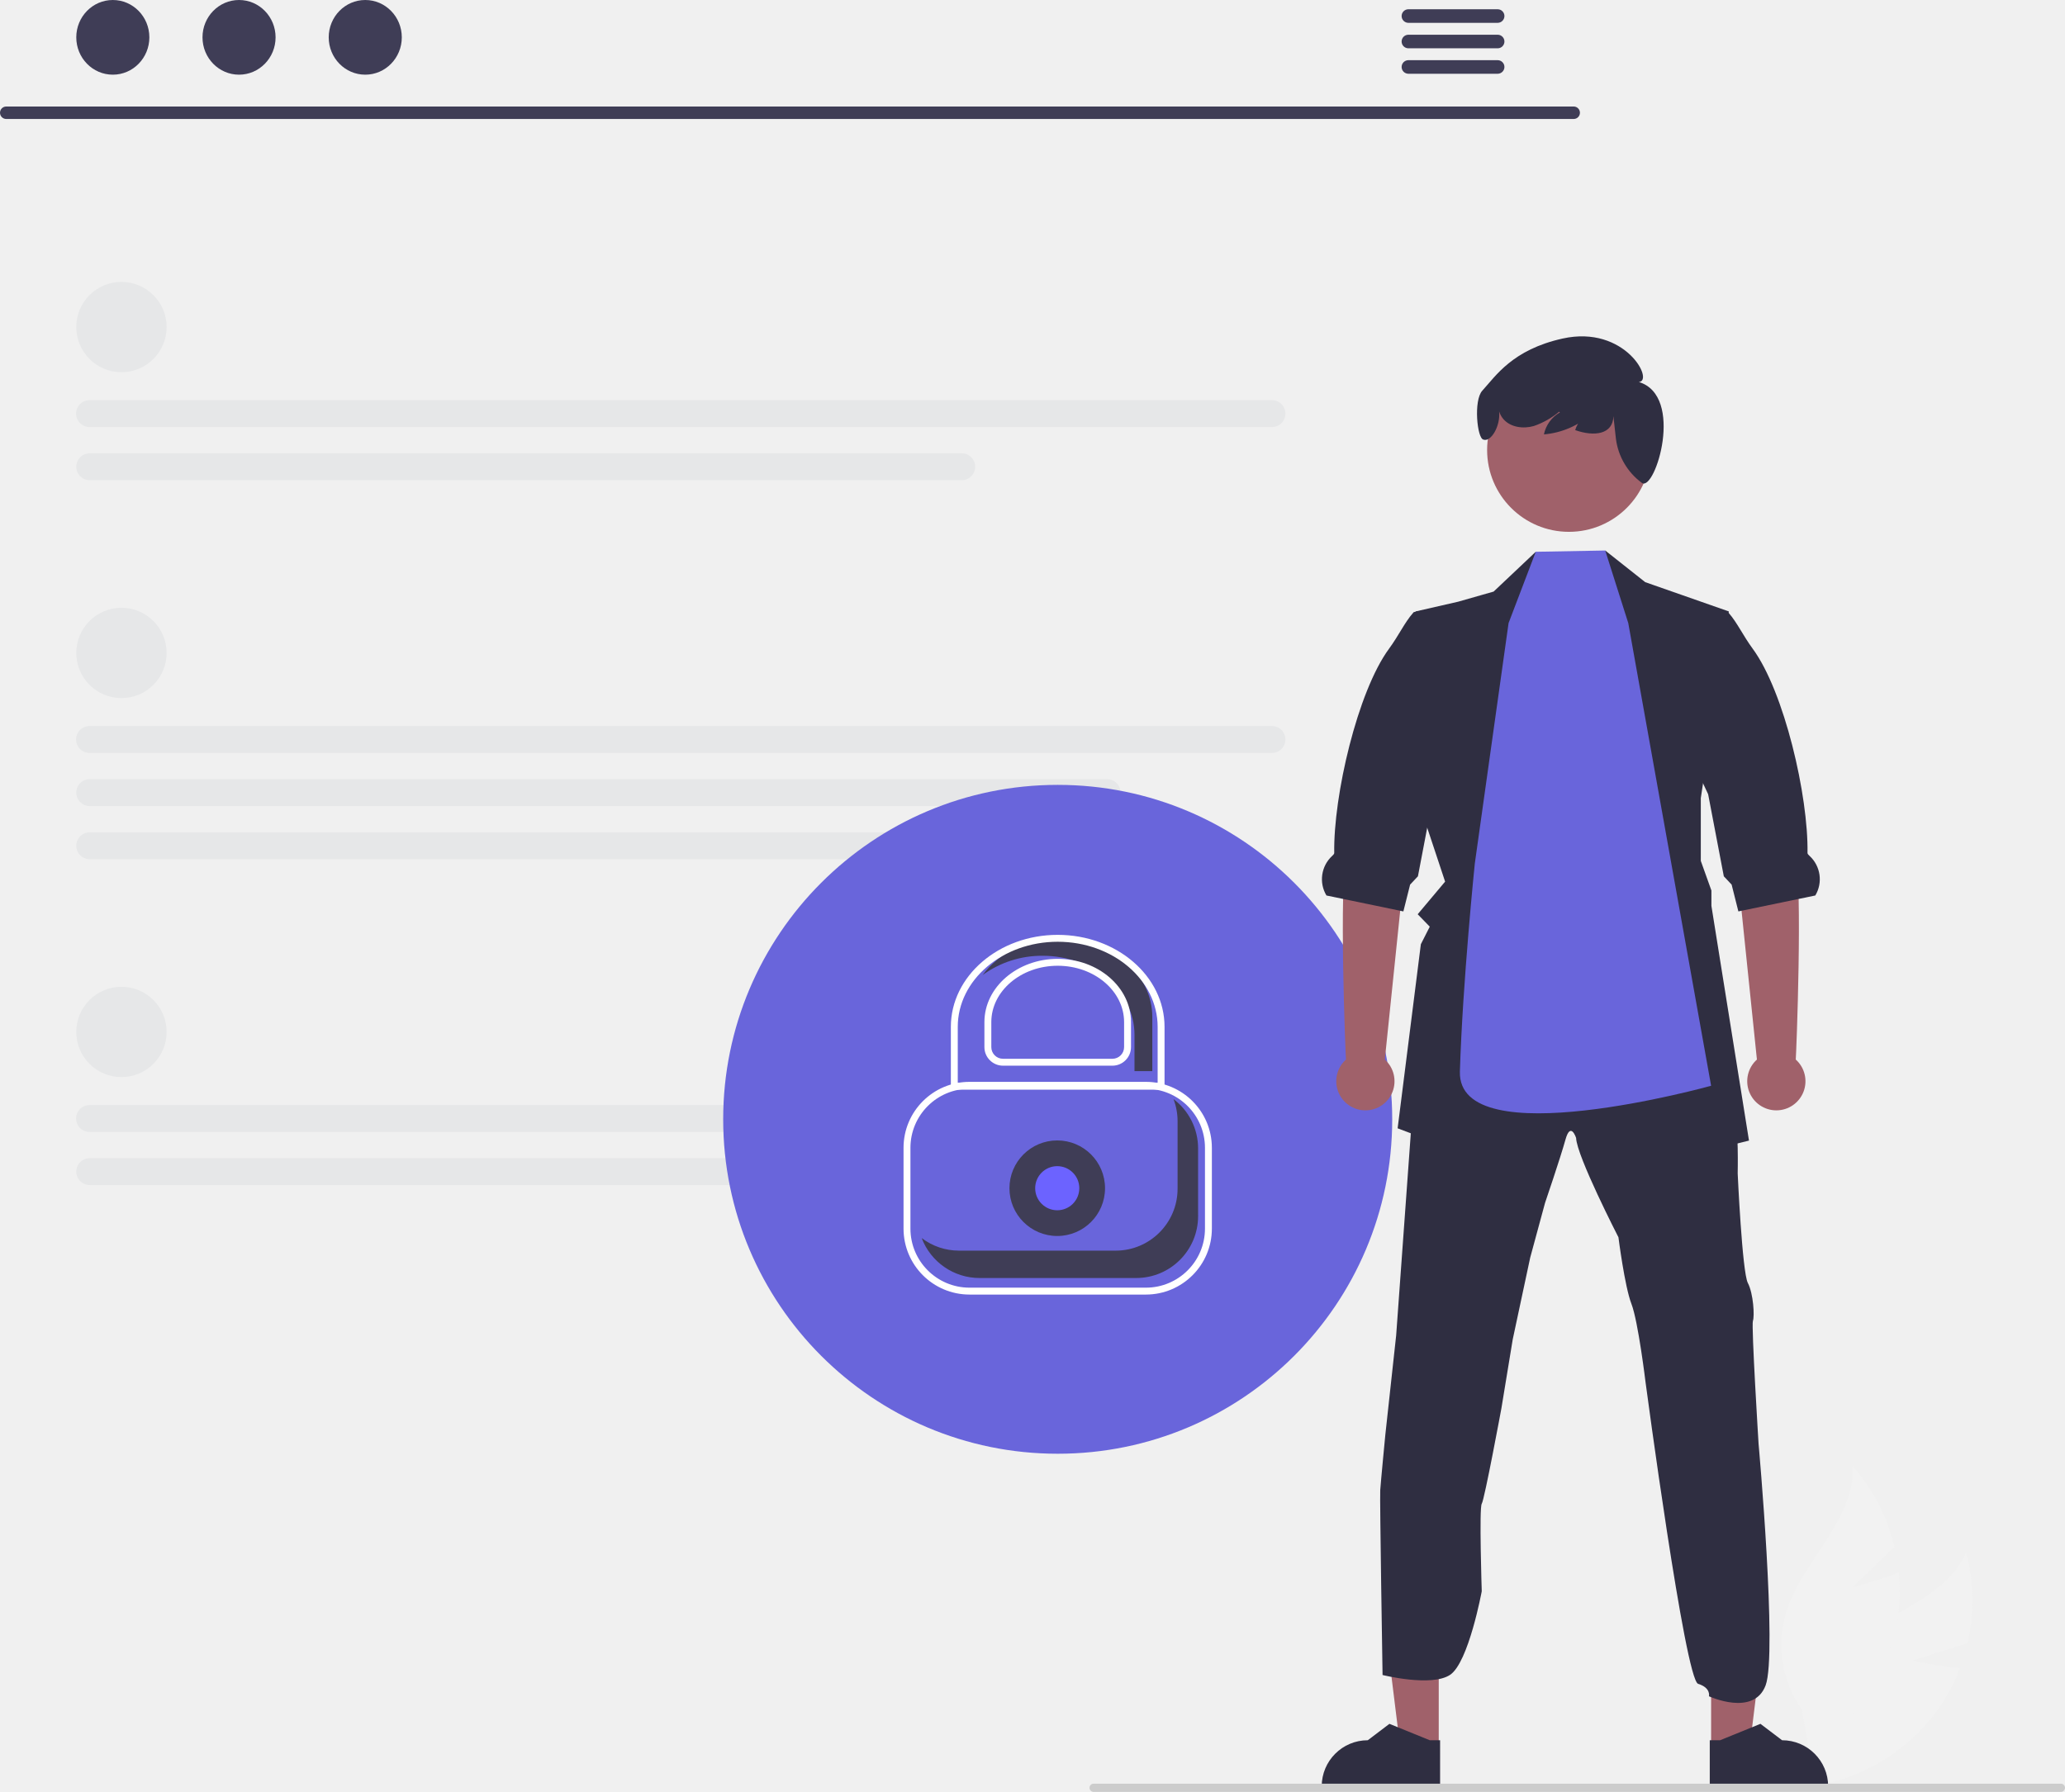
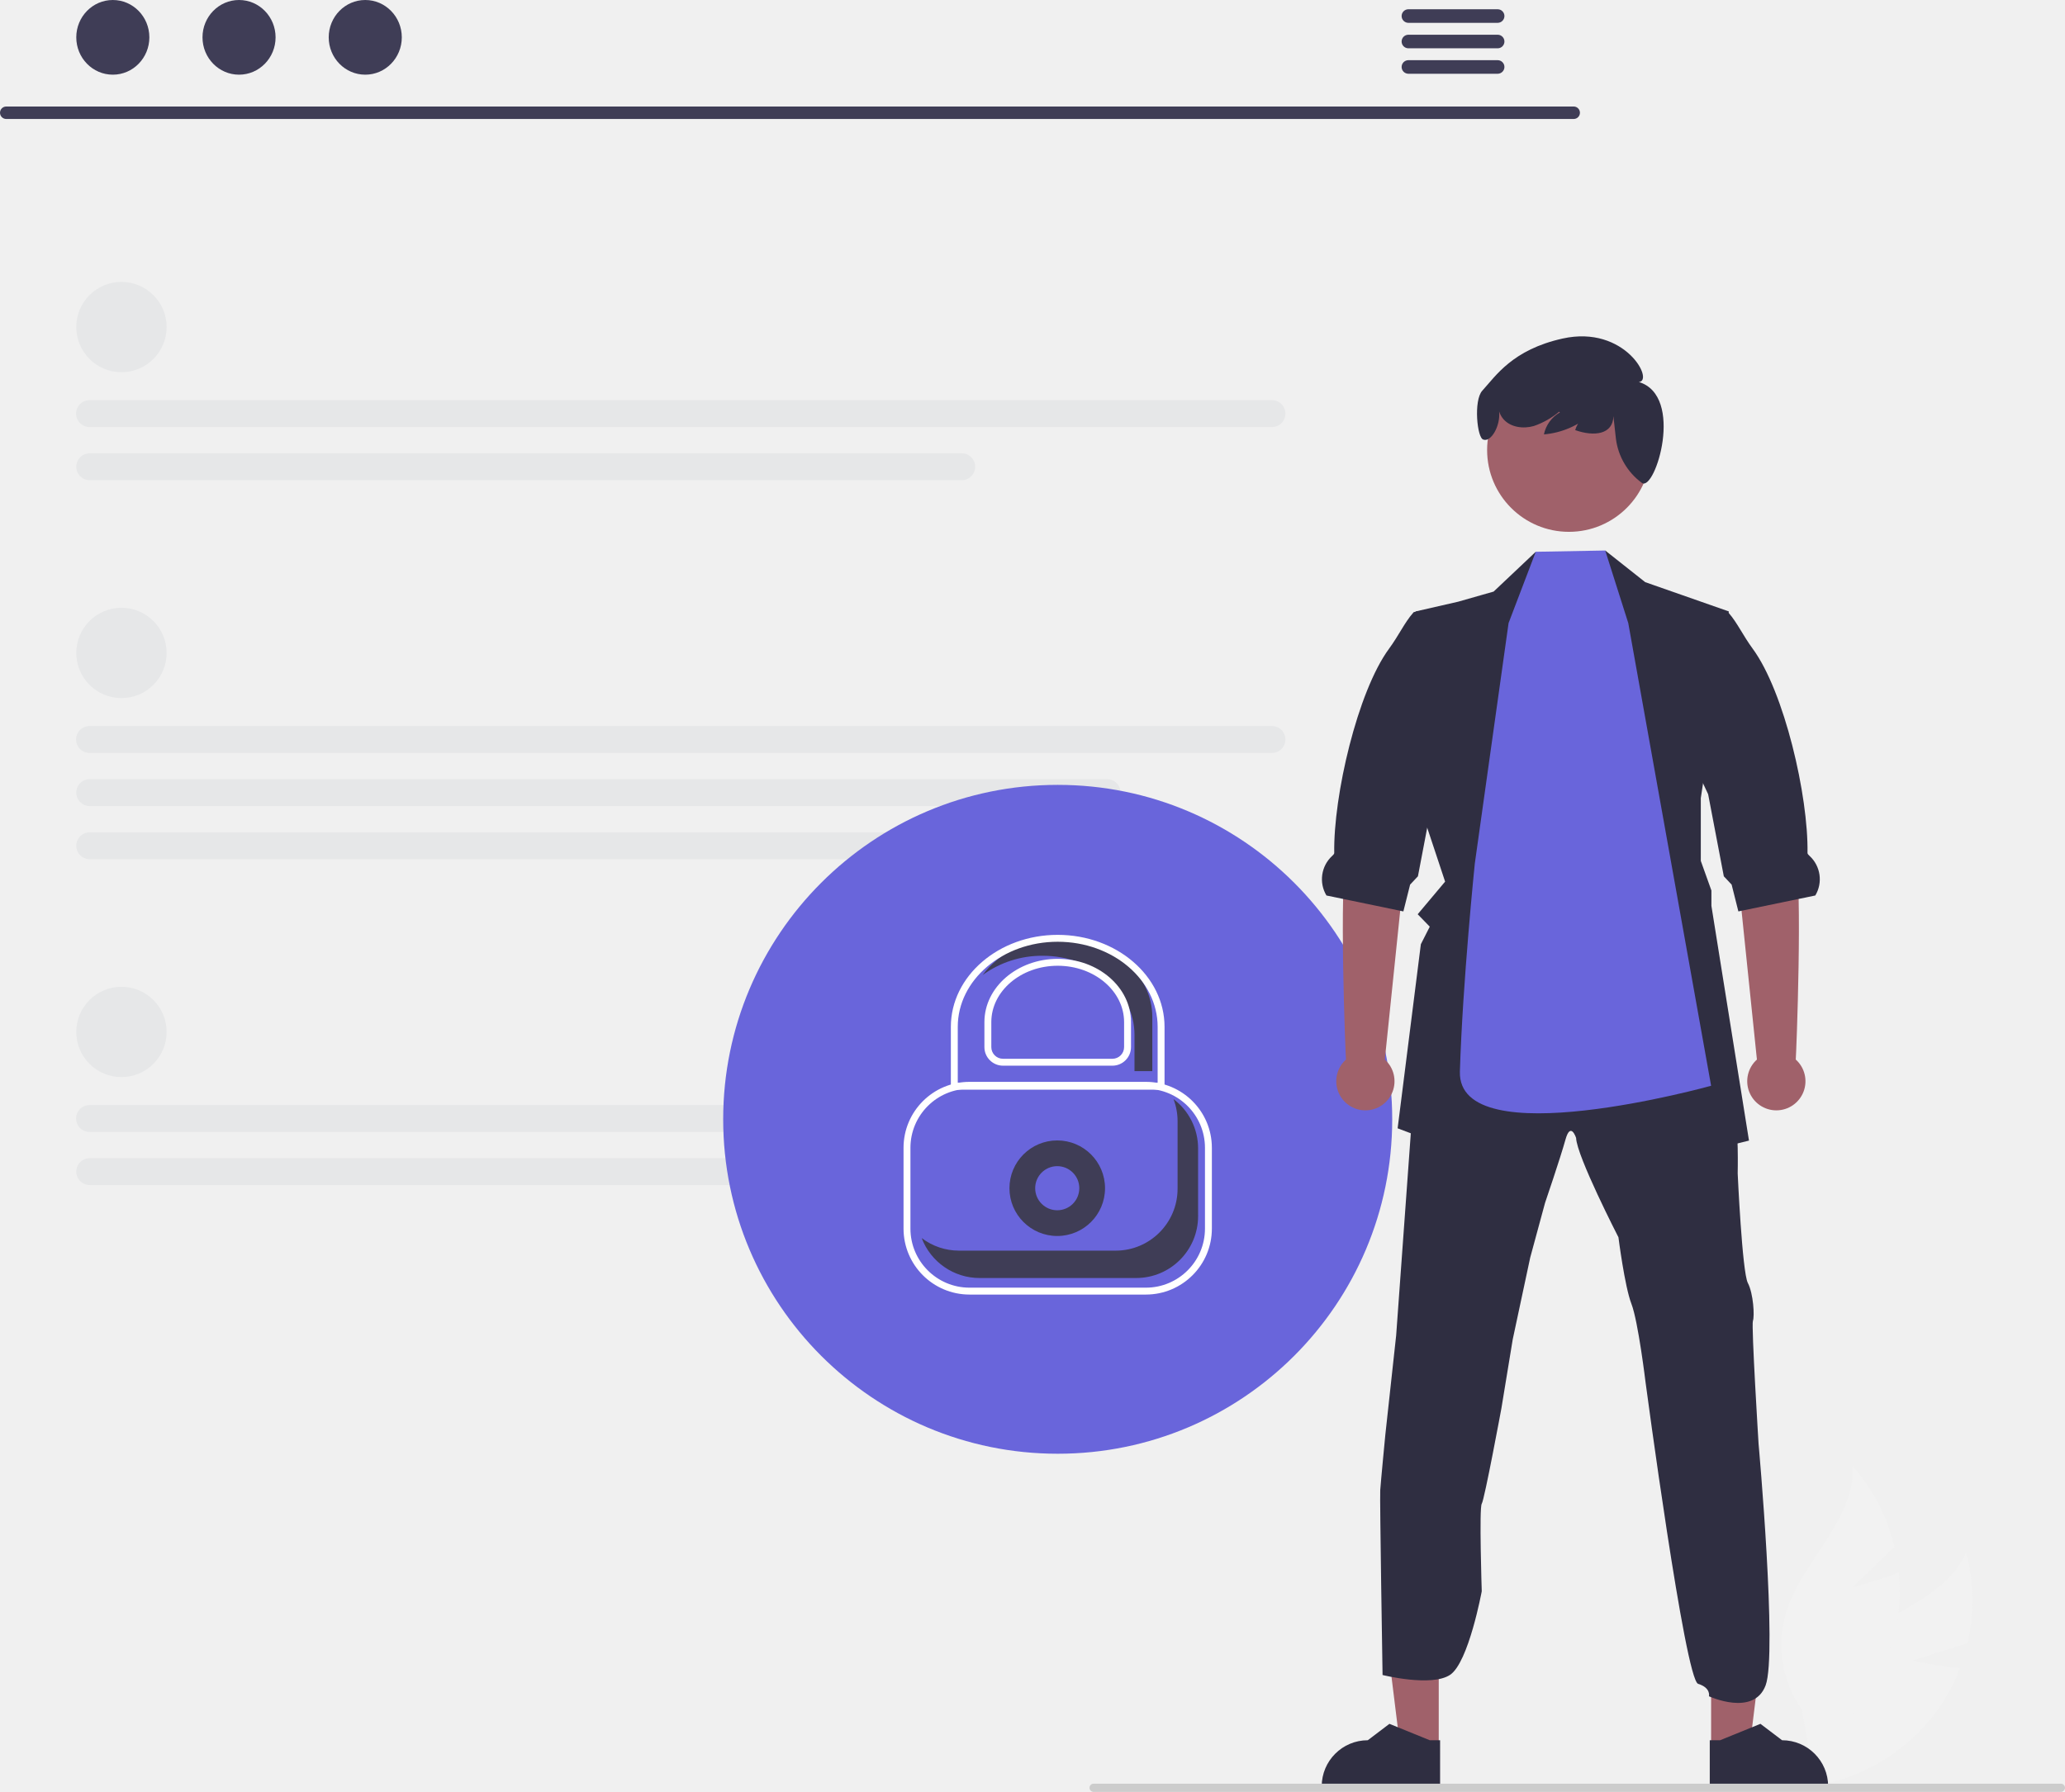
<svg xmlns="http://www.w3.org/2000/svg" width="598.383" height="519.366" viewBox="0 0 598.383 519.366" role="img" artist="Katerina Limpitsouni" source="https://undraw.co/">
  <path d="M854.374,671.404l16.119-5.113a54.561,54.561,0,0,0-.388-26.249c-6.476,14.399-25.475,17.926-36.3,29.419a32.819,32.819,0,0,0-8.395,27.179l-3.391,11.504a54.994,54.994,0,0,0,40.024-22.767,53.121,53.121,0,0,0,6.224-11.783C861.392,672.906,854.374,671.404,854.374,671.404Z" transform="translate(-300.3448 -190.0594)" fill="#f2f2f2" />
  <path d="M837.15,650.132l12.147-11.765A54.561,54.561,0,0,0,837.242,615.046c.625,15.775-14.806,27.406-19.369,42.52a32.819,32.819,0,0,0,4.607,28.071l2.095,11.809A54.994,54.994,0,0,0,850.245,659.218a53.121,53.121,0,0,0,.316-13.323C844.101,648.345,837.15,650.132,837.15,650.132Z" transform="translate(-300.3448 -190.0594)" fill="#f2f2f2" />
  <path d="M756.405,224.544H302.112a1.807,1.807,0,0,1,0-3.613H756.405a1.807,1.807,0,0,1,0,3.613Z" transform="translate(-300.3448 -190.0594)" fill="#3f3d56" />
  <ellipse cx="32.692" cy="10.823" rx="10.588" ry="10.823" fill="#3f3d56" />
  <ellipse cx="69.267" cy="10.823" rx="10.588" ry="10.823" fill="#3f3d56" />
  <ellipse cx="105.842" cy="10.823" rx="10.588" ry="10.823" fill="#3f3d56" />
  <path d="M734.384,192.742h-25.981a1.968,1.968,0,0,0,0,3.934h25.981a1.968,1.968,0,0,0,0-3.934Z" transform="translate(-300.3448 -190.0594)" fill="#3f3d56" />
  <path d="M734.384,200.126h-25.981a1.968,1.968,0,0,0,0,3.934h25.981a1.968,1.968,0,0,0,0-3.934Z" transform="translate(-300.3448 -190.0594)" fill="#3f3d56" />
  <path d="M734.384,207.501h-25.981a1.968,1.968,0,0,0,0,3.934h25.981a1.968,1.968,0,0,0,0-3.934Z" transform="translate(-300.3448 -190.0594)" fill="#3f3d56" />
  <circle cx="35.193" cy="94.795" r="13.089" fill="#e6e7e8" />
  <path d="M668.861,313.839H326.347a3.898,3.898,0,1,1,0-7.795h342.514a3.898,3.898,0,1,1,0,7.795Z" transform="translate(-300.3448 -190.0594)" fill="#e6e7e8" />
  <path d="M579.03,329.241H326.347a3.898,3.898,0,0,1,0-7.796H579.03a3.898,3.898,0,1,1,0,7.796Z" transform="translate(-300.3448 -190.0594)" fill="#e6e7e8" />
  <circle cx="35.193" cy="299.1" r="13.089" fill="#e6e7e8" />
  <path d="M668.861,518.144H326.347a3.898,3.898,0,1,1,0-7.795h342.514a4.359,4.359,0,0,1,4.114,4.198A3.849,3.849,0,0,1,668.861,518.144Z" transform="translate(-300.3448 -190.0594)" fill="#e6e7e8" />
  <path d="M579.03,533.546H326.347a3.898,3.898,0,0,1,0-7.796H579.03a3.898,3.898,0,1,1,0,7.796Z" transform="translate(-300.3448 -190.0594)" fill="#e6e7e8" />
  <circle cx="35.193" cy="189.247" r="13.089" fill="#e6e7e8" />
  <path d="M668.861,408.29H326.347a3.898,3.898,0,1,1,0-7.795h342.514a3.898,3.898,0,1,1,0,7.795Z" transform="translate(-300.3448 -190.0594)" fill="#e6e7e8" />
  <path d="M621.163,423.692H326.347a3.898,3.898,0,0,1,0-7.796H621.163a3.898,3.898,0,0,1,0,7.796Z" transform="translate(-300.3448 -190.0594)" fill="#e6e7e8" />
  <path d="M601.153,439.094H326.347a3.898,3.898,0,0,1,0-7.796H601.153a3.898,3.898,0,1,1,0,7.796Z" transform="translate(-300.3448 -190.0594)" fill="#e6e7e8" />
  <circle cx="306.495" cy="324.421" r="96.934" fill="#6965db" />
  <circle cx="306.361" cy="344.393" r="13.848" fill="#3f3d56" />
-   <circle cx="306.361" cy="344.393" r="6.391" fill="#6c63ff" />
+   <circle cx="306.361" cy="344.393" r="6.391" fill="#6965db" />
  <path d="M632.412,565.278h-51.144a19.123,19.123,0,0,1-19.102-19.101V522.728a19.123,19.123,0,0,1,19.102-19.102h51.144a19.123,19.123,0,0,1,19.101,19.102v23.449A19.122,19.122,0,0,1,632.412,565.278Zm-51.144-59.651a17.121,17.121,0,0,0-17.102,17.102v23.449A17.12,17.12,0,0,0,581.268,563.278h51.144a17.12,17.12,0,0,0,17.101-17.101V522.728a17.121,17.121,0,0,0-17.101-17.102Z" transform="translate(-300.3448 -190.0594)" fill="#fff" />
  <path d="M578.238,552.549h45.395a17.943,17.943,0,0,0,17.943-17.943V514.983a17.863,17.863,0,0,0-1.184-6.365,17.895,17.895,0,0,1,7.131,14.295v19.624a17.943,17.943,0,0,1-17.943,17.943H584.186a17.933,17.933,0,0,1-16.759-11.577A17.84,17.84,0,0,0,578.238,552.549Z" transform="translate(-300.3448 -190.0594)" fill="#3f3d56" />
  <polygon points="416.909 506.542 405.755 506.541 400.448 463.514 416.912 463.515 416.909 506.542" fill="#a0616a" />
  <path d="M717.647,708.238l-34.303-.001v-.434a13.352,13.352,0,0,1,13.352-13.351h.001l6.266-4.754,11.691,4.754,2.994 0Z" transform="translate(-300.3448 -190.0594)" fill="#2f2e41" />
  <polygon points="495.838 506.542 506.993 506.541 512.3 463.514 495.836 463.515 495.838 506.542" fill="#a0616a" />
  <path d="M795.79,708.238l34.303-.001v-.434a13.352,13.352,0,0,0-13.352-13.351h-.001l-6.266-4.754L798.784,694.452l-2.994 0Z" transform="translate(-300.3448 -190.0594)" fill="#2f2e41" />
  <path d="M700.302,621.955c.165-2.455,1.475-16.033,1.475-16.033l3.138-28.795,5.53-76.328.361-4.997,28.967-5.561,19.798-9.491,23.531,7.522,18.323,6.871s.031,2.941.173,6.495c.188,4.651.518,10.354,1.302,11.836,1.31,2.62.98,16.684.98,16.684s1.302,28.614,2.941,31.752,1.969,9.671,1.475,10.981,1.639,35.674,1.639,35.674,5.476,60.811,2.04,69.98-16.418,3.163-16.418,3.163.627-2.447-3.138-3.6-15.233-87.38-15.233-87.38-2.133-17.68-4.094-22.747-3.765-19.304-3.765-19.304-12.111-23.563-12.268-28.802c0,0-1.584-4.902-3.083.494s-5.914,18.323-5.914,18.323l-4.306,15.876L738.69,578.289l-3.279,19.97s-4.91,26.504-5.695,27.649,0,25.359,0,25.359-3.796,20.621-9.162,24.222-19.58.057-19.58.057S700.137,624.411,700.302,621.955Z" transform="translate(-300.3448 -190.0594)" fill="#2f2e41" />
  <polygon points="412.315 236.13 418.755 255.528 410.809 264.987 414.308 268.588 411.727 273.678 404.997 327.032 441.894 341.025 454.319 325.447 464.116 341.025 506.81 330.593 495.922 262.556 495.922 258.108 492.848 249.519 492.848 231.337 500.966 177.215 476.736 168.728 465.151 159.559 461.402 172.454 445.44 169.615 445.024 159.927 432.811 171.466 422.527 174.399 410.213 177.215 408.644 181.137 411.781 180.353 411.272 231.377 412.315 236.13" fill="#2f2e41" />
  <path d="M701.631,497.164l6.197-59.982,1.636-24.687L692.119,409.359s.687,17.652-1.585,27.611c-2.242,9.828-.297,58.877-.159,60.188a8.439,8.439,0,1,0,11.256.005Z" transform="translate(-300.3448 -190.0594)" fill="#a0616a" />
  <path d="M684.713,449.611l4.824.996,16.55,3.428.918.188,1.953-7.765,2.267-2.416,4.314-22.606.227-1.177,6.518-13.931,4.51-41.87-16.77,3.012c-.086.086-.165.18-.243.275-2.408,2.73-4.126,6.526-6.934,10.346-9.138,12.432-16.15,42.639-15.875,59.189.008.267-.267.557-.596.855A9.18,9.18,0,0,0,684.713,449.611Z" transform="translate(-300.3448 -190.0594)" fill="#2f2e41" />
  <path d="M809.453,497.164l-6.197-59.982-1.636-24.687,17.345-3.136s-.687,17.652,1.585,27.611c2.242,9.828.297,58.877.159,60.188a8.439,8.439,0,1,1-11.256.005Z" transform="translate(-300.3448 -190.0594)" fill="#a0616a" />
  <path d="M826.372,449.611l-4.824.996-16.55,3.428-.918.188-1.953-7.765-2.267-2.416L795.545,421.436l-.227-1.177-6.518-13.931,1.49-41.87,10.77,3.012c.086.086.165.18.243.275,2.408,2.73,4.126,6.526,6.934,10.346,9.138,12.432,16.15,42.639,15.875,59.189-.008.267.267.557.596.855A9.18,9.18,0,0,1,826.372,449.611Z" transform="translate(-300.3448 -190.0594)" fill="#2f2e41" />
  <path d="M737.489,370.654l7.88-20.667,20.127-.369,6.679,21.036,24.006,134.104s-73.544,20.481-72.798-4.138c.784-25.885,4.323-60.268,4.323-60.268Z" transform="translate(-300.3448 -190.0594)" fill="#6965db" />
  <circle cx="454.637" cy="130.437" r="23.71" fill="#a0616a" />
  <path d="M729.874,303.296c3.86-4.201,8.688-11.892,23.312-15.121,18.07-3.991,26.609,12.334,22.052,12.601,13.325,4.035,4.765,31.611.945,29.298A1.125,1.125,0,0,1,776.089,330,18.77,18.77,0,0,1,768.592,317.193l-.725-6.525c-.104,5.309-5.53,6.012-11.074,4.056a6.955,6.955,0,0,1,4.914-4.838,23.786,23.786,0,0,1-13.971,6.079,9.511,9.511,0,0,1,4.625-6.364l-.219-.215a22.85,22.85,0,0,1-7.33,4.15c-3.056.876-6.718.402-8.812-1.99a6.5,6.5,0,0,1-1.252-2.254c.453,4.205-2.368,9.004-4.558,8.18C728.367,317.118,727.304,306.093,729.874,303.296Z" transform="translate(-300.3448 -190.0594)" fill="#2f2e41" />
  <path d="M898.727,708.235a1.186,1.186,0,0,1-1.19,1.19h-280.29a1.19,1.19,0,0,1,0-2.38h280.29A1.187,1.187,0,0,1,898.727,708.235Z" transform="translate(-300.3448 -190.0594)" fill="#ccc" />
  <path d="M607.627,461.922c-9.481,0-17.815,4.292-22.533,10.735a29.121,29.121,0,0,1,17.373-5.574c14.682,0,26.626,10.284,26.626,22.925v10.508h5.16v-15.668C634.253,472.206,622.308,461.922,607.627,461.922Z" transform="translate(-300.3448 -190.0594)" fill="#3f3d56" />
  <path d="M637.798,505.893h-61.918V487.675c0-14.698,13.888-26.656,30.959-26.656s30.959,11.958,30.959,26.656Zm-59.918-2h57.918V487.675c0-13.596-12.991-24.656-28.959-24.656s-28.959,11.061-28.959,24.656Z" transform="translate(-300.3448 -190.0594)" fill="#fff" />
  <path d="M622.697,498.938H590.982a5.388,5.388,0,0,1-5.381-5.382v-7.25c0-10.108,9.528-18.332,21.239-18.332s21.239,8.224,21.239,18.332v7.25A5.388,5.388,0,0,1,622.697,498.938Zm-15.857-28.964c-10.608,0-19.239,7.326-19.239,16.332v7.25a3.385,3.385,0,0,0,3.381,3.382h31.715a3.385,3.385,0,0,0,3.381-3.382v-7.25C626.078,477.3,617.448,469.974,606.839,469.974Z" transform="translate(-300.3448 -190.0594)" fill="#fff" />
</svg>
